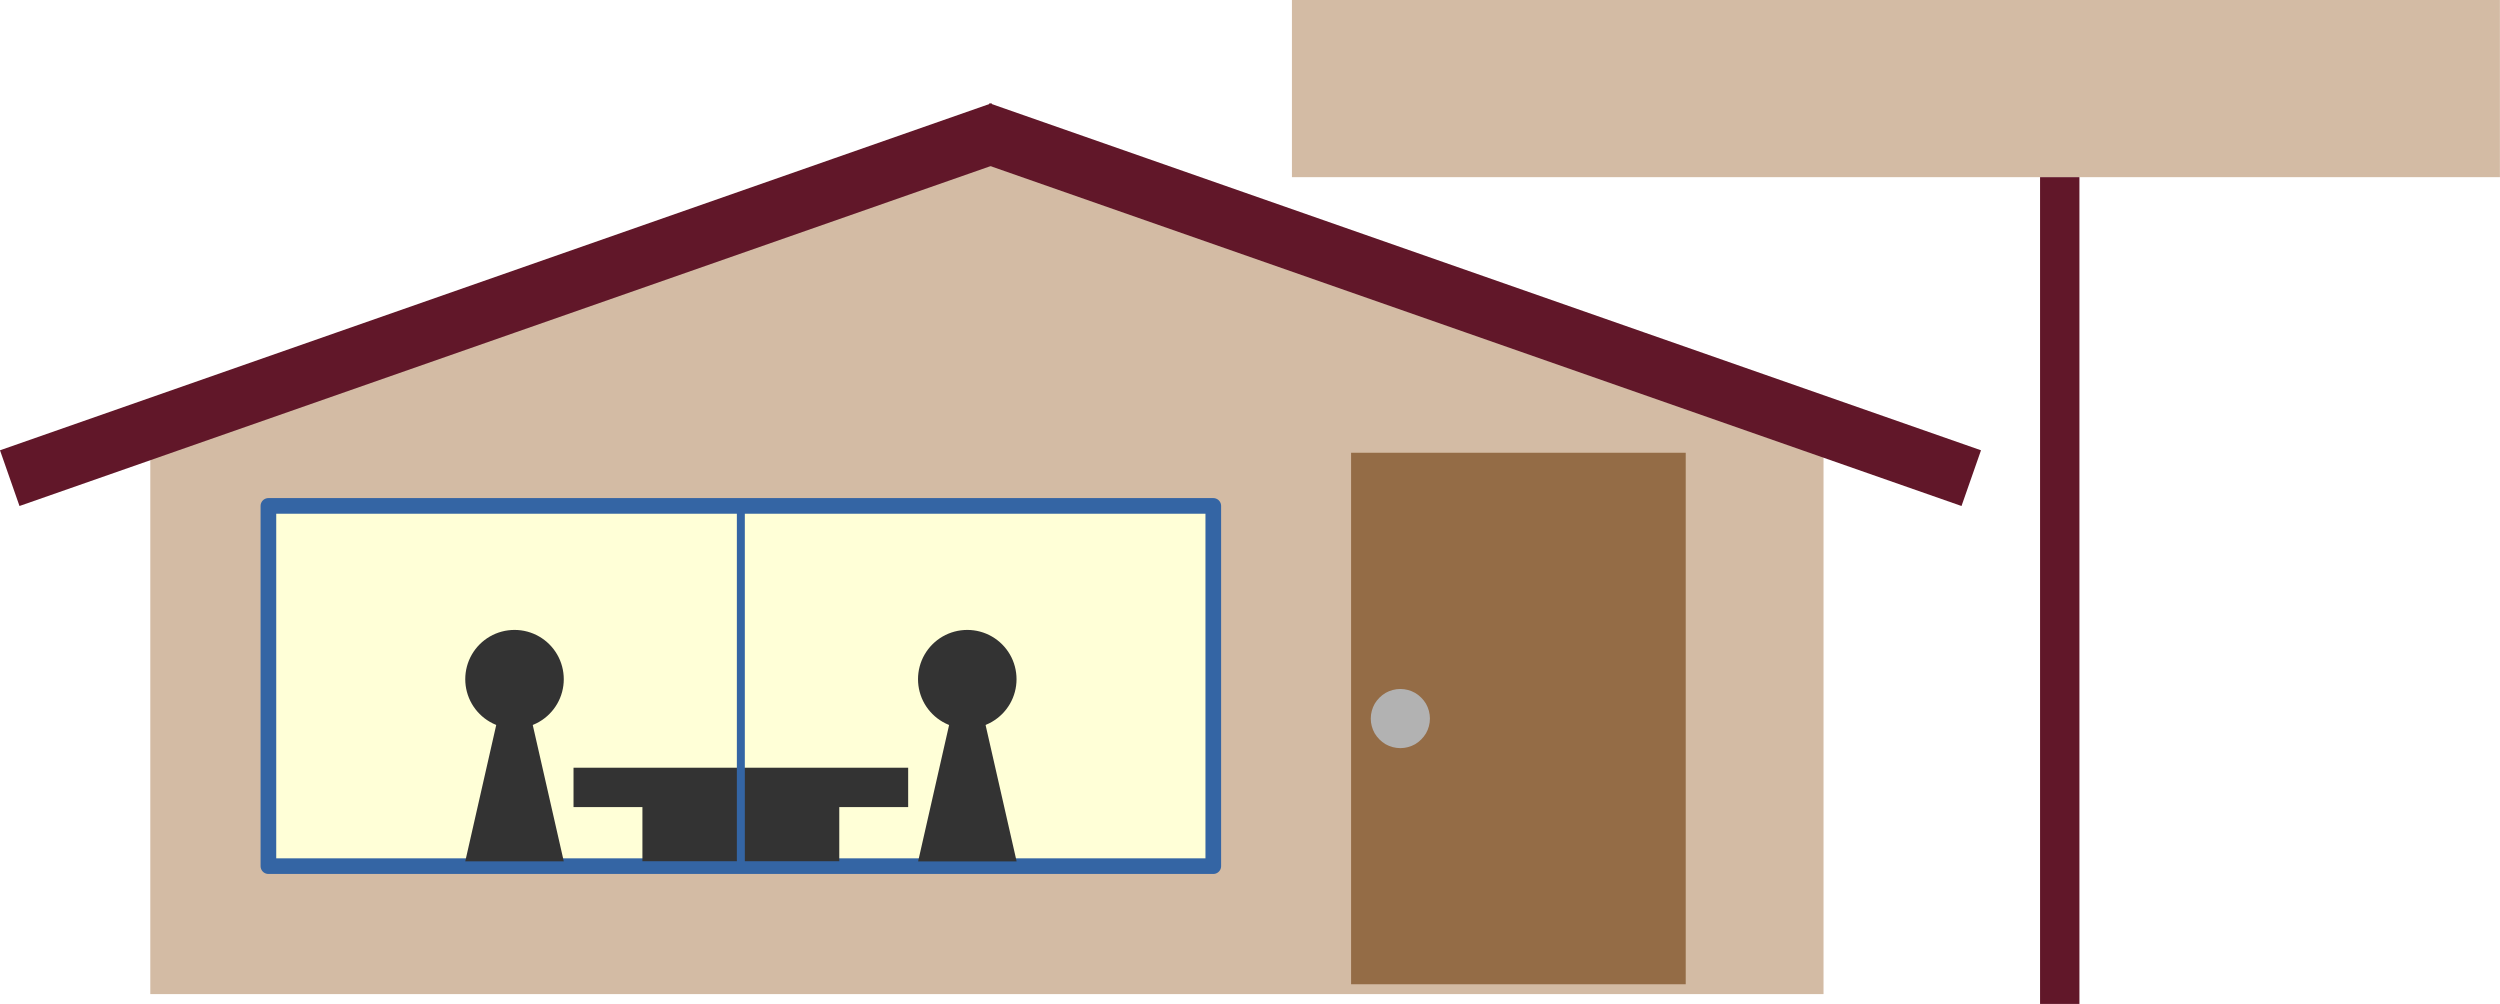
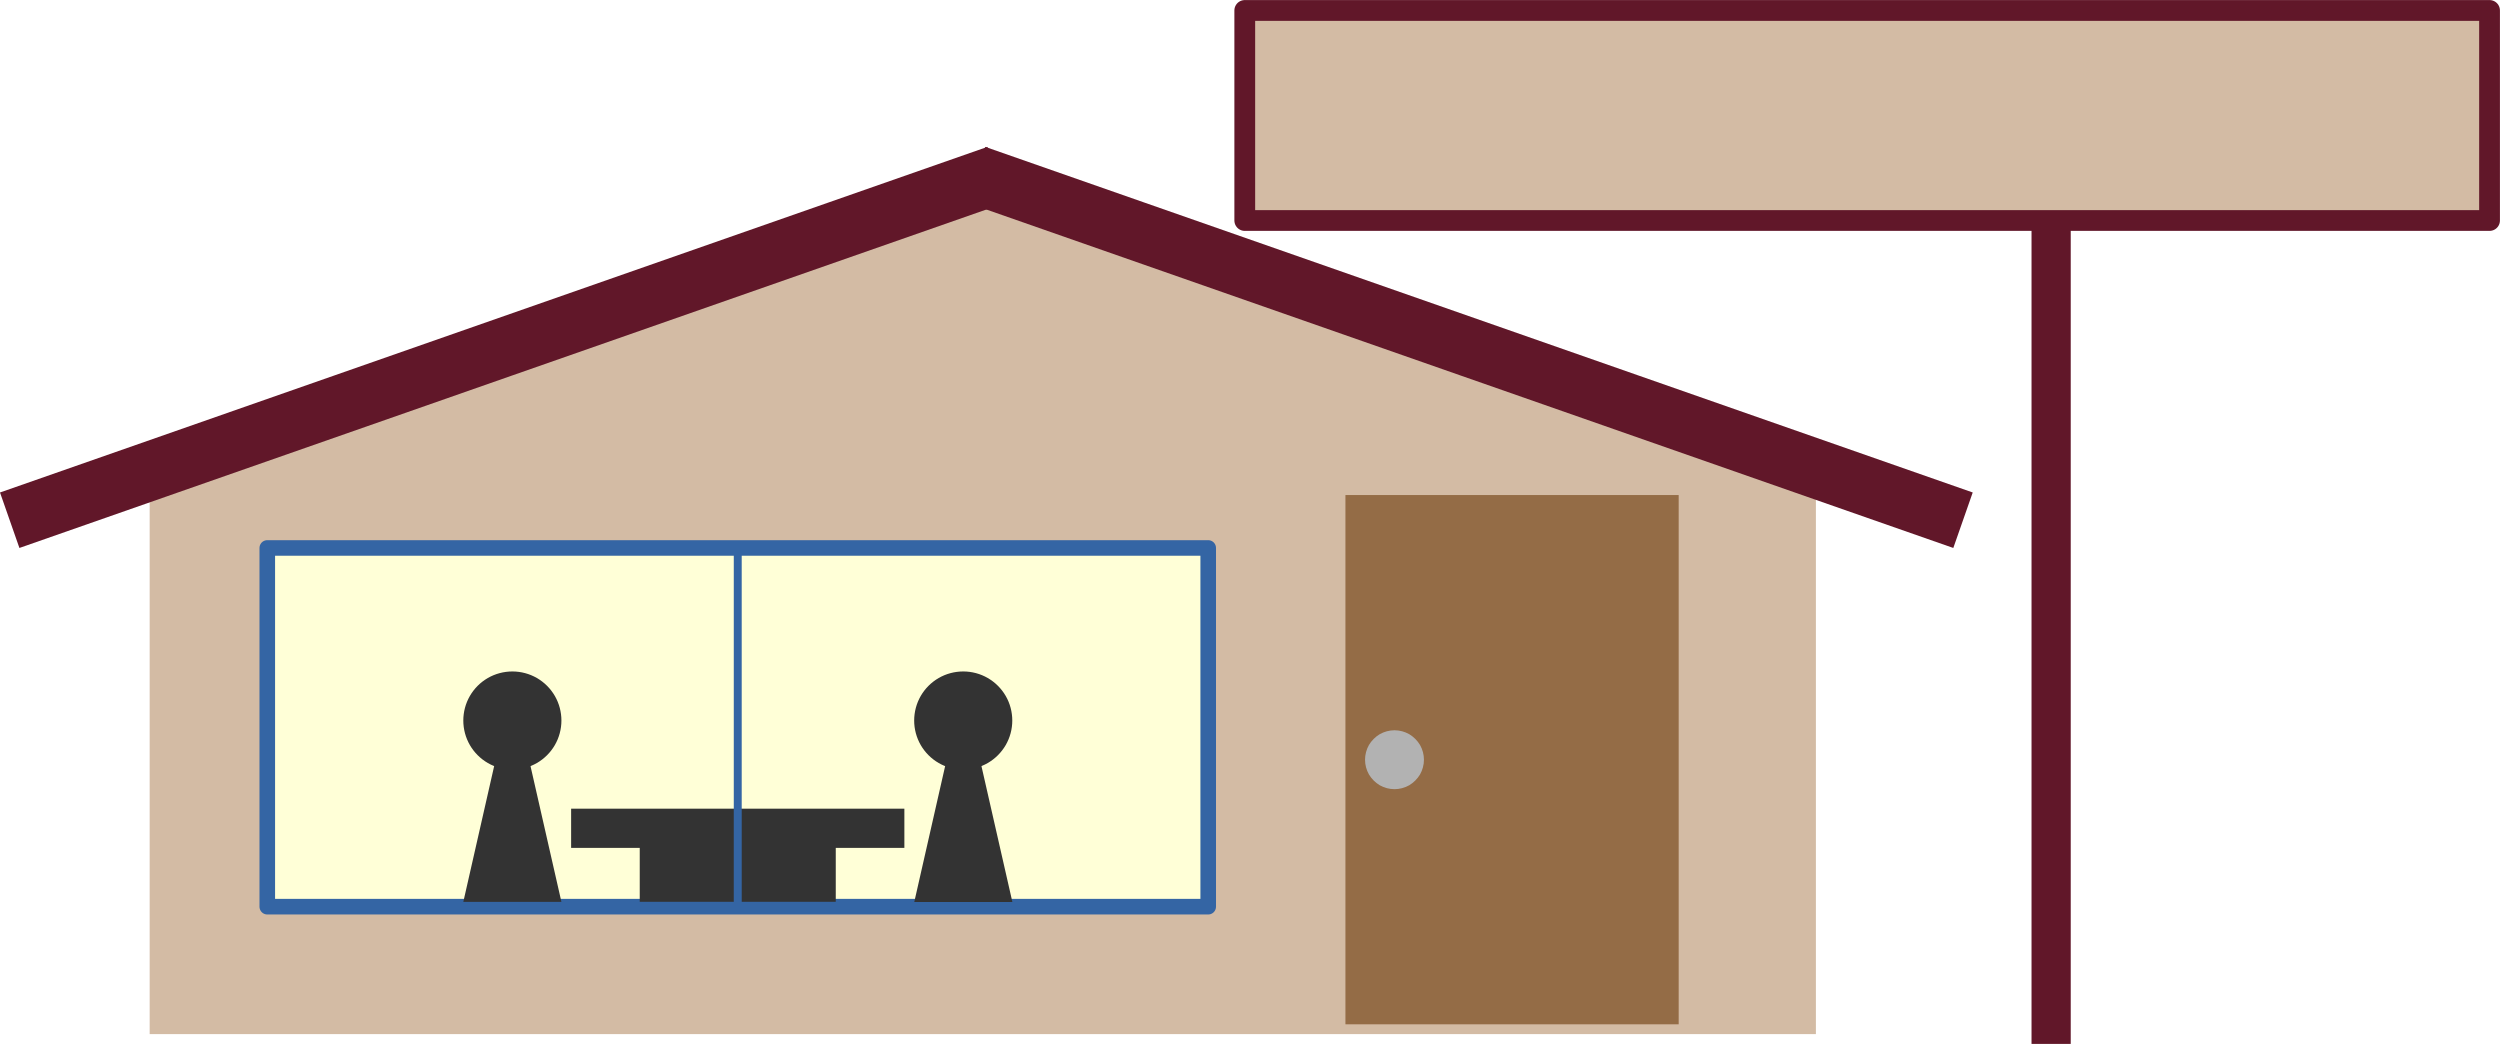
- <svg xmlns="http://www.w3.org/2000/svg" version="1.1" id="svg2" xml:space="preserve" width="25400" height="10200" viewBox="0 0 25400 10200">
+ <svg xmlns="http://www.w3.org/2000/svg" version="1.1" id="svg2" xml:space="preserve" width="25506.668" height="10650.667" viewBox="0 0 25506.668 10650.667">
  <defs id="defs6" />
-   <g id="g8" transform="matrix(1.333333,0,0,-1.333333,0,10200)">
+   <g id="g8" transform="matrix(1.333333,0,0,-1.333333,0,10650.667)">
    <g id="g10" transform="scale(0.1)">
      <g id="g12" transform="scale(8.52469)">
        <path d="M 8821.72,87.98 H 1343.45 V 5014.84 H 16300 V 87.98 Z" style="fill:#d3bba4;fill-opacity:1;fill-rule:evenodd;stroke:none" id="path14" />
      </g>
      <g id="g16" transform="scale(8.75521)">
-         <path d="M 8589.45,7538.36 16300,4796.28 H 879.762 Z" style="fill:#d3bba4;fill-opacity:1;fill-rule:evenodd;stroke:none" id="path18" />
+         <path d="M 8589.45,7538.36 16300,4796.28 H 879.761 Z" style="fill:#d3bba4;fill-opacity:1;fill-rule:evenodd;stroke:none" id="path18" />
      </g>
      <g id="g20" transform="scale(4.72638)">
-         <path d="M 8307.1,10825.4 314.194,8027.81 0,8925.96 15985.8,14521.2 16300,13623 Z" style="fill:#611729;fill-opacity:1;fill-rule:evenodd;stroke:none" id="path22" />
+         <path d="M 8307.1,10827 314.194,8029.4 0,8927.55 15985.8,14522.7 16300,13624.6 Z" style="fill:#611729;fill-opacity:1;fill-rule:evenodd;stroke:none" id="path22" />
      </g>
      <g id="g24" transform="scale(9.26089)">
-         <path d="M 12060.4,5524.85 7981.14,6952.63 8141.5,7411 16300,4555.45 16139.6,4097.07 Z" style="fill:#611729;fill-opacity:1;fill-rule:evenodd;stroke:none" id="path26" />
+         <path d="M 12060.4,5525.66 7981.14,6953.44 8141.5,7411.81 16300,4556.26 16139.6,4097.88 Z" style="fill:#611729;fill-opacity:1;fill-rule:evenodd;stroke:none" id="path26" />
      </g>
      <g id="g28" transform="scale(5.67193)">
        <path d="M 9952.96,1851.22 H 3605.91 V 6690.84 H 16300 V 1851.22 Z" style="fill:#ffffd7;fill-opacity:1;fill-rule:evenodd;stroke:none" id="path30" />
      </g>
      <g id="g32" transform="scale(5.67193)">
        <path d="M 9952.96,1851.22 H 3605.91 V 6690.84 H 16300 V 1851.22 Z" style="fill:none;stroke:#3465a4;stroke-width:210.246;stroke-linecap:butt;stroke-linejoin:round;stroke-miterlimit:4;stroke-dasharray:none;stroke-opacity:1" id="path34" />
      </g>
      <g id="g36" transform="scale(7.88052)">
        <path d="M 14682.1,190.343 H 13064.2 V 5329.6 H 16300 V 190.343 Z" style="fill:#946c46;fill-opacity:1;fill-rule:evenodd;stroke:none" id="path38" />
      </g>
      <g id="g40" transform="scale(6.68466)">
        <path d="m 16300,3252.6 c 0,-58.35 -15.7,-116.69 -44.9,-168.3 -30.3,-50.49 -72.9,-93.12 -123.4,-123.42 -51.6,-29.17 -109.9,-44.88 -168.3,-44.88 -59.5,0 -117.8,15.71 -169.4,44.88 -50.5,30.3 -93.1,72.93 -123.4,123.42 -29.2,51.61 -44.9,109.95 -44.9,168.3 0,59.46 15.7,117.8 44.9,169.41 30.3,50.49 72.9,93.13 123.4,123.42 51.6,29.17 109.9,44.88 169.4,44.88 58.4,0 116.7,-15.71 168.3,-44.88 50.5,-30.29 93.1,-72.93 123.4,-123.42 29.2,-51.61 44.9,-109.95 44.9,-169.41 z" style="fill:#b2b2b2;fill-opacity:1;fill-rule:evenodd;stroke:none" id="path42" />
      </g>
      <g id="g44" transform="scale(4.24555)">
        <path d="m 13296.9,3533.11 h -3003.2 v 706.62 H 16300 v -706.62 z" style="fill:#333333;fill-opacity:1;fill-rule:evenodd;stroke:none" id="path46" />
      </g>
      <g id="g48" transform="scale(3.92347)">
        <path d="M 14388.4,2771.78 H 12476.9 V 4301.04 H 16300 V 2771.78 Z" style="fill:#333333;fill-opacity:1;fill-rule:evenodd;stroke:none" id="path50" />
      </g>
      <g id="g52" transform="scale(3.46334)">
-         <path d="M 16300,10957.6 V 3031.76" style="fill:none;stroke:#3465a4;stroke-width:175.409;stroke-linecap:butt;stroke-linejoin:round;stroke-miterlimit:4;stroke-dasharray:none;stroke-opacity:1" id="path54" />
+         <path d="M 16300,10957.6 V 3031.75" style="fill:none;stroke:#3465a4;stroke-width:175.409;stroke-linecap:butt;stroke-linejoin:round;stroke-miterlimit:4;stroke-dasharray:none;stroke-opacity:1" id="path54" />
      </g>
      <g id="g56" transform="scale(2.63558)">
-         <path d="m 16300,9387.87 c 0,-247.58 -65.5,-495.16 -190.7,-711.43 -125.2,-216.25 -304.4,-395.55 -520.7,-520.76 -216.3,-125.21 -463.9,-190.66 -711.4,-190.66 -250.5,0 -498,65.45 -714.3,190.66 -216.3,125.21 -395.5,304.51 -520.8,520.76 -125.2,216.27 -190.6,463.85 -190.6,711.43 0,250.42 65.4,497.98 190.6,714.23 125.3,216.3 304.5,395.6 520.8,520.8 216.3,125.2 463.8,190.6 714.3,190.6 247.5,0 495.1,-65.4 711.4,-190.6 216.3,-125.2 395.5,-304.5 520.7,-520.8 125.2,-216.25 190.7,-463.81 190.7,-714.23 z" style="fill:#333333;fill-opacity:1;fill-rule:evenodd;stroke:none" id="path58" />
+         <path d="m 16300,9387.87 c 0,-247.58 -65.5,-495.15 -190.7,-711.42 -125.2,-216.27 -304.4,-395.55 -520.7,-520.76 -216.3,-125.21 -463.9,-190.66 -711.4,-190.66 -250.5,0 -498,65.45 -714.3,190.66 -216.3,125.21 -395.5,304.49 -520.8,520.76 -125.2,216.27 -190.6,463.84 -190.6,711.42 0,250.42 65.4,497.99 190.6,714.23 125.3,216.3 304.5,395.6 520.8,520.8 216.3,125.2 463.8,190.6 714.3,190.6 247.5,0 495.1,-65.4 711.4,-190.6 216.3,-125.2 395.5,-304.5 520.7,-520.8 125.2,-216.24 190.7,-463.81 190.7,-714.23 z" style="fill:#333333;fill-opacity:1;fill-rule:evenodd;stroke:none" id="path58" />
      </g>
      <g id="g60" transform="scale(4.75215)">
        <path d="m 16300,5206.59 c 0,-137.3 -36.3,-274.61 -105.7,-394.55 -69.5,-119.95 -168.9,-219.38 -288.9,-288.82 -119.9,-69.44 -257.2,-105.74 -394.5,-105.74 -138.9,0 -276.2,36.3 -396.2,105.74 -119.9,69.44 -219.3,168.87 -288.8,288.82 -69.4,119.94 -105.7,257.25 -105.7,394.55 0,138.89 36.3,276.19 105.7,396.14 69.5,119.95 168.9,219.38 288.8,288.82 120,69.44 257.3,105.74 396.2,105.74 137.3,0 274.6,-36.3 394.5,-105.74 120,-69.44 219.4,-168.87 288.9,-288.82 69.4,-119.95 105.7,-257.25 105.7,-396.14 z" style="fill:#333333;fill-opacity:1;fill-rule:evenodd;stroke:none" id="path62" />
      </g>
      <g id="g64" transform="scale(2.63558)">
        <path d="M 14874.3,10386.7 16300,4123.38 h -2848.5 z" style="fill:#333333;fill-opacity:1;fill-rule:evenodd;stroke:none" id="path66" />
      </g>
      <g id="g68" transform="scale(4.75261)">
        <path d="M 15509.4,5758.42 16300,2285.06 h -1579.7 z" style="fill:#333333;fill-opacity:1;fill-rule:evenodd;stroke:none" id="path70" />
      </g>
-       <g id="g72" transform="scale(11.6867)">
-         <path d="M 12362.2,5390.76 H 8423.71 V 6545.93 H 16300 V 5390.76 Z" style="fill:#d3bba4;fill-opacity:1;fill-rule:evenodd;stroke:none" id="path74" />
+       <g id="g72" transform="scale(9.72101)">
+         <path d="m 16145.7,0 h -154.3 V 6480.81 H 16300 V 0 Z" style="fill:#611729;fill-opacity:1;fill-rule:evenodd;stroke:none" id="path74" />
      </g>
-       <g id="g76" transform="scale(9.72101)">
-         <path d="m 16145.7,0 h -154.3 V 6480.81 H 16300 V 0 Z" style="fill:#611729;fill-opacity:1;fill-rule:evenodd;stroke:none" id="path78" />
+       <g id="g76" transform="scale(11.6871)">
+         <path d="M 12225,5391.19 H 8150 v 1375.24 h 8150 V 5391.19 Z" style="fill:#d3bba4;fill-opacity:1;fill-rule:evenodd;stroke:none" id="path78" />
+       </g>
+       <g id="g80" transform="scale(11.6871)">
+         <path d="M 12225,5391.19 H 8150 v 1375.24 h 8150 V 5391.19 Z" style="fill:none;stroke:#611729;stroke-width:136.047;stroke-linecap:butt;stroke-linejoin:round;stroke-miterlimit:4;stroke-dasharray:none;stroke-opacity:1" id="path82" />
      </g>
    </g>
  </g>
</svg>
